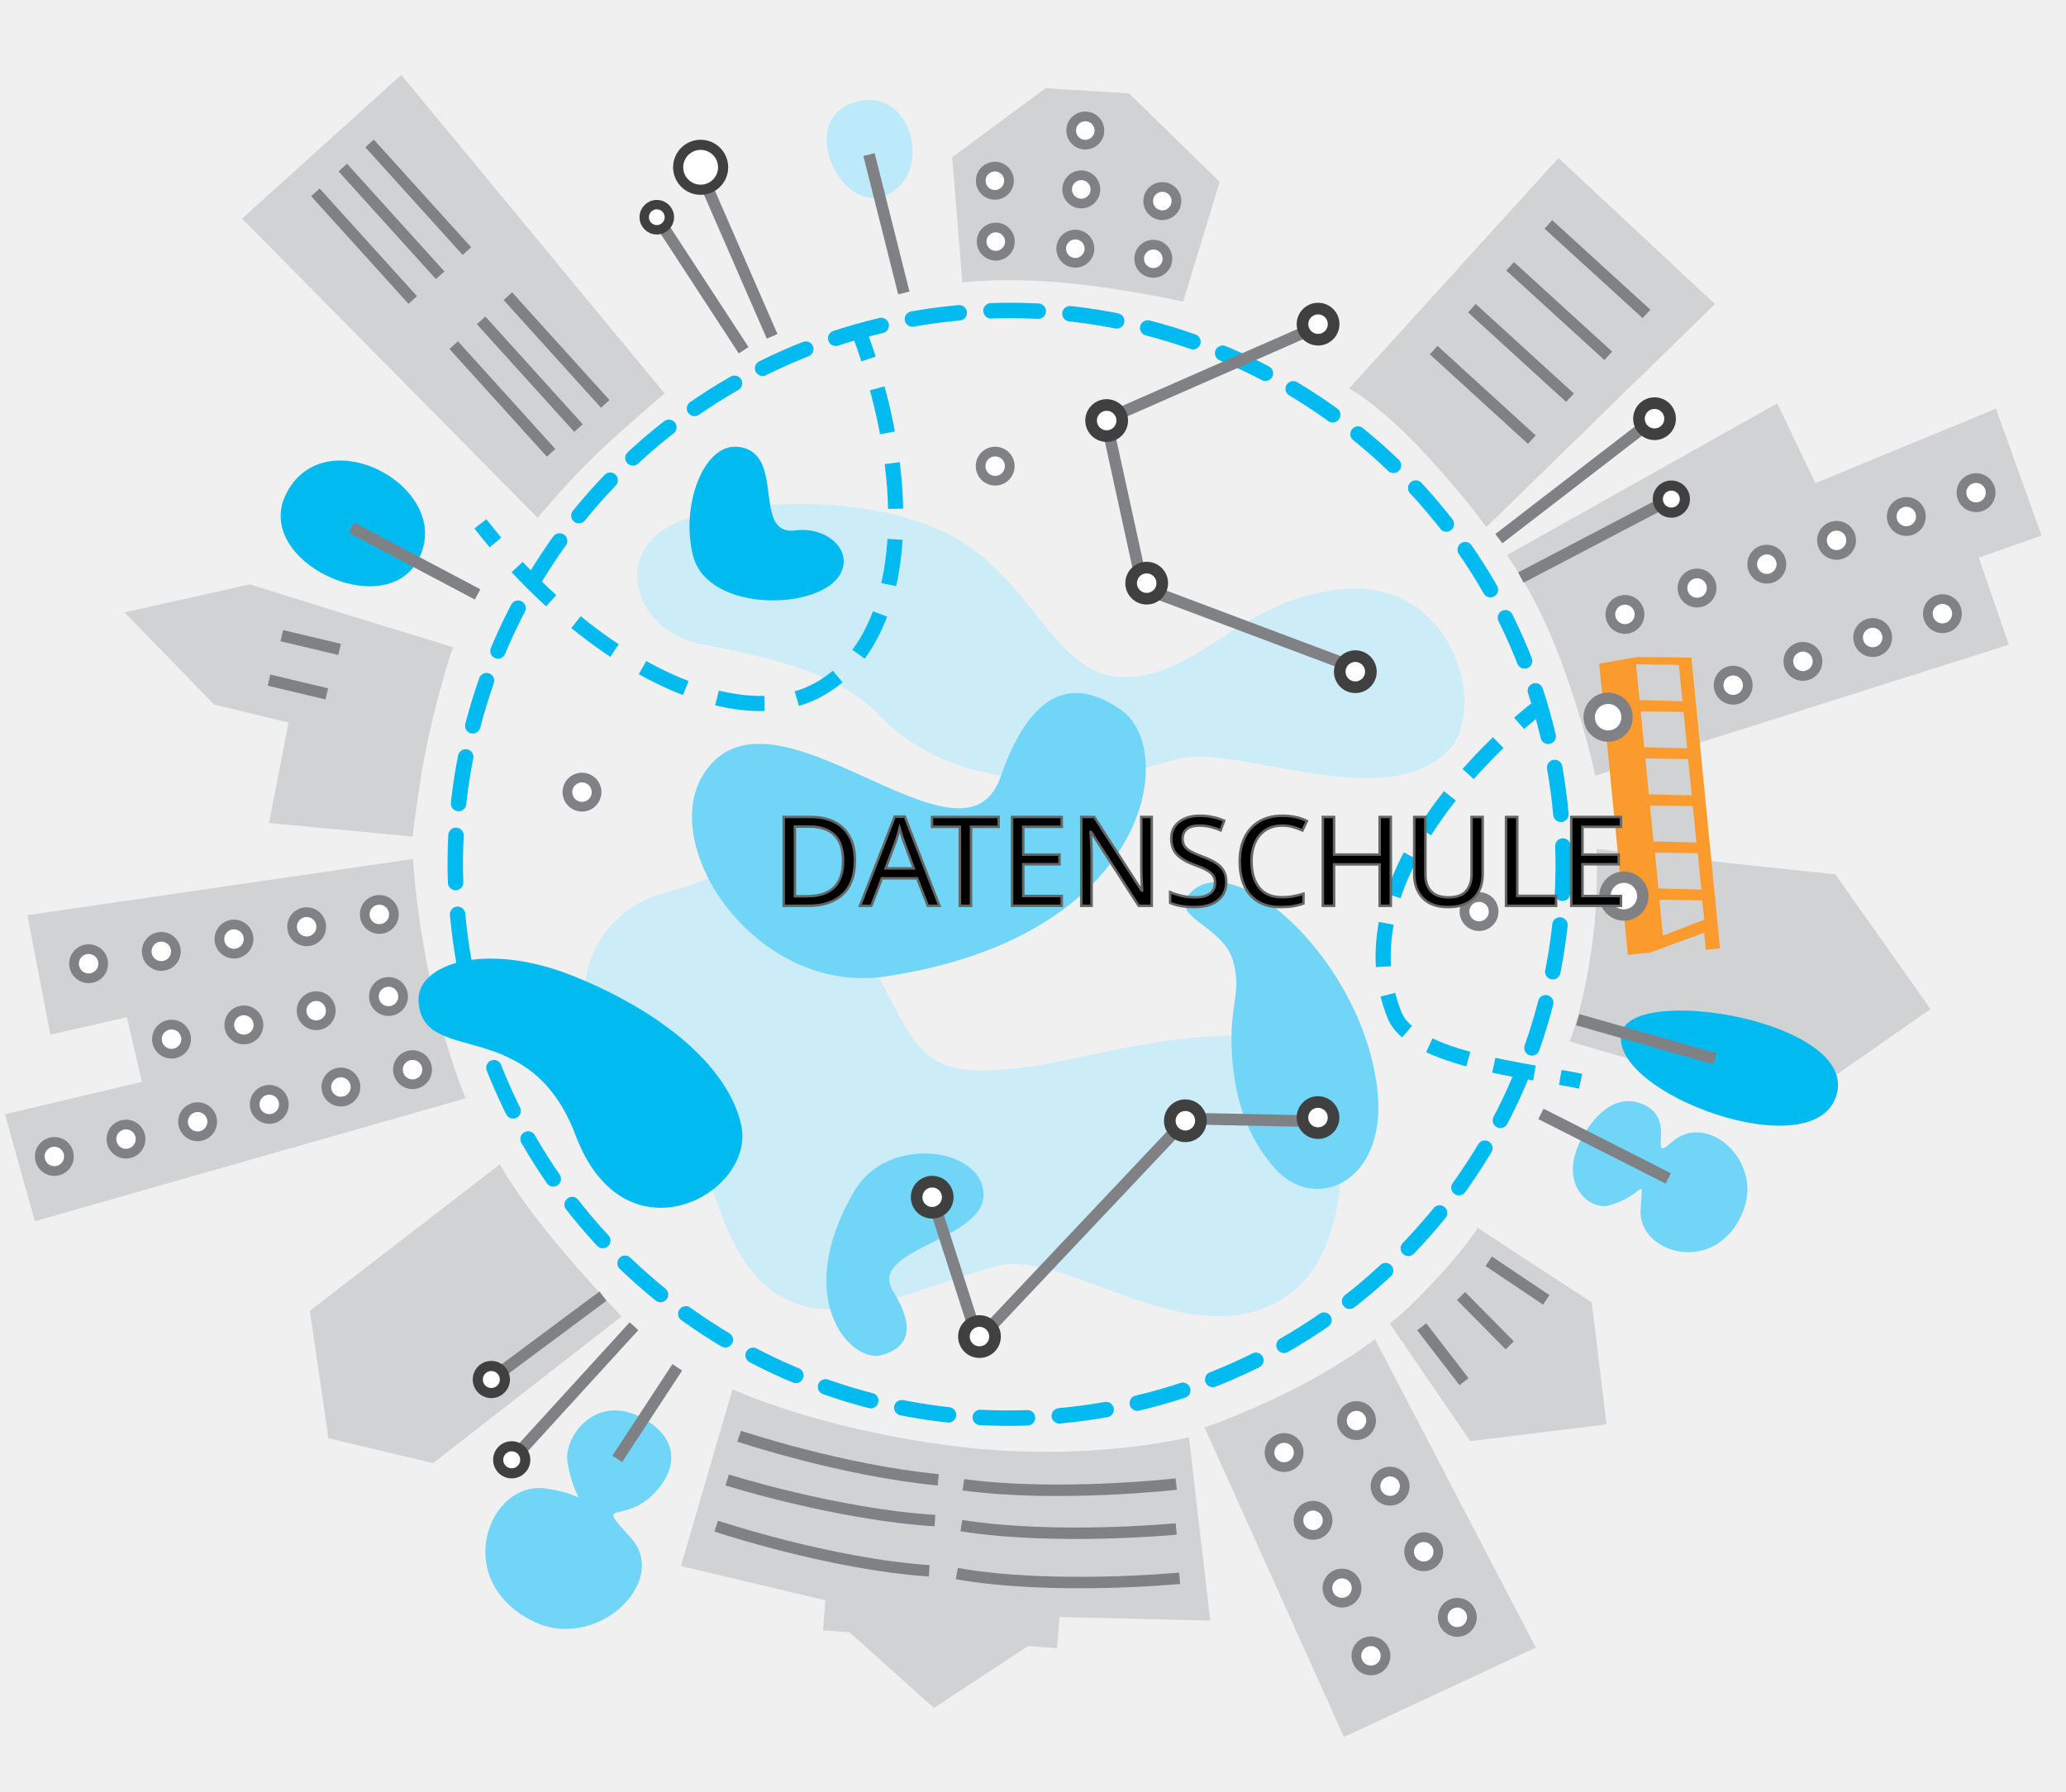
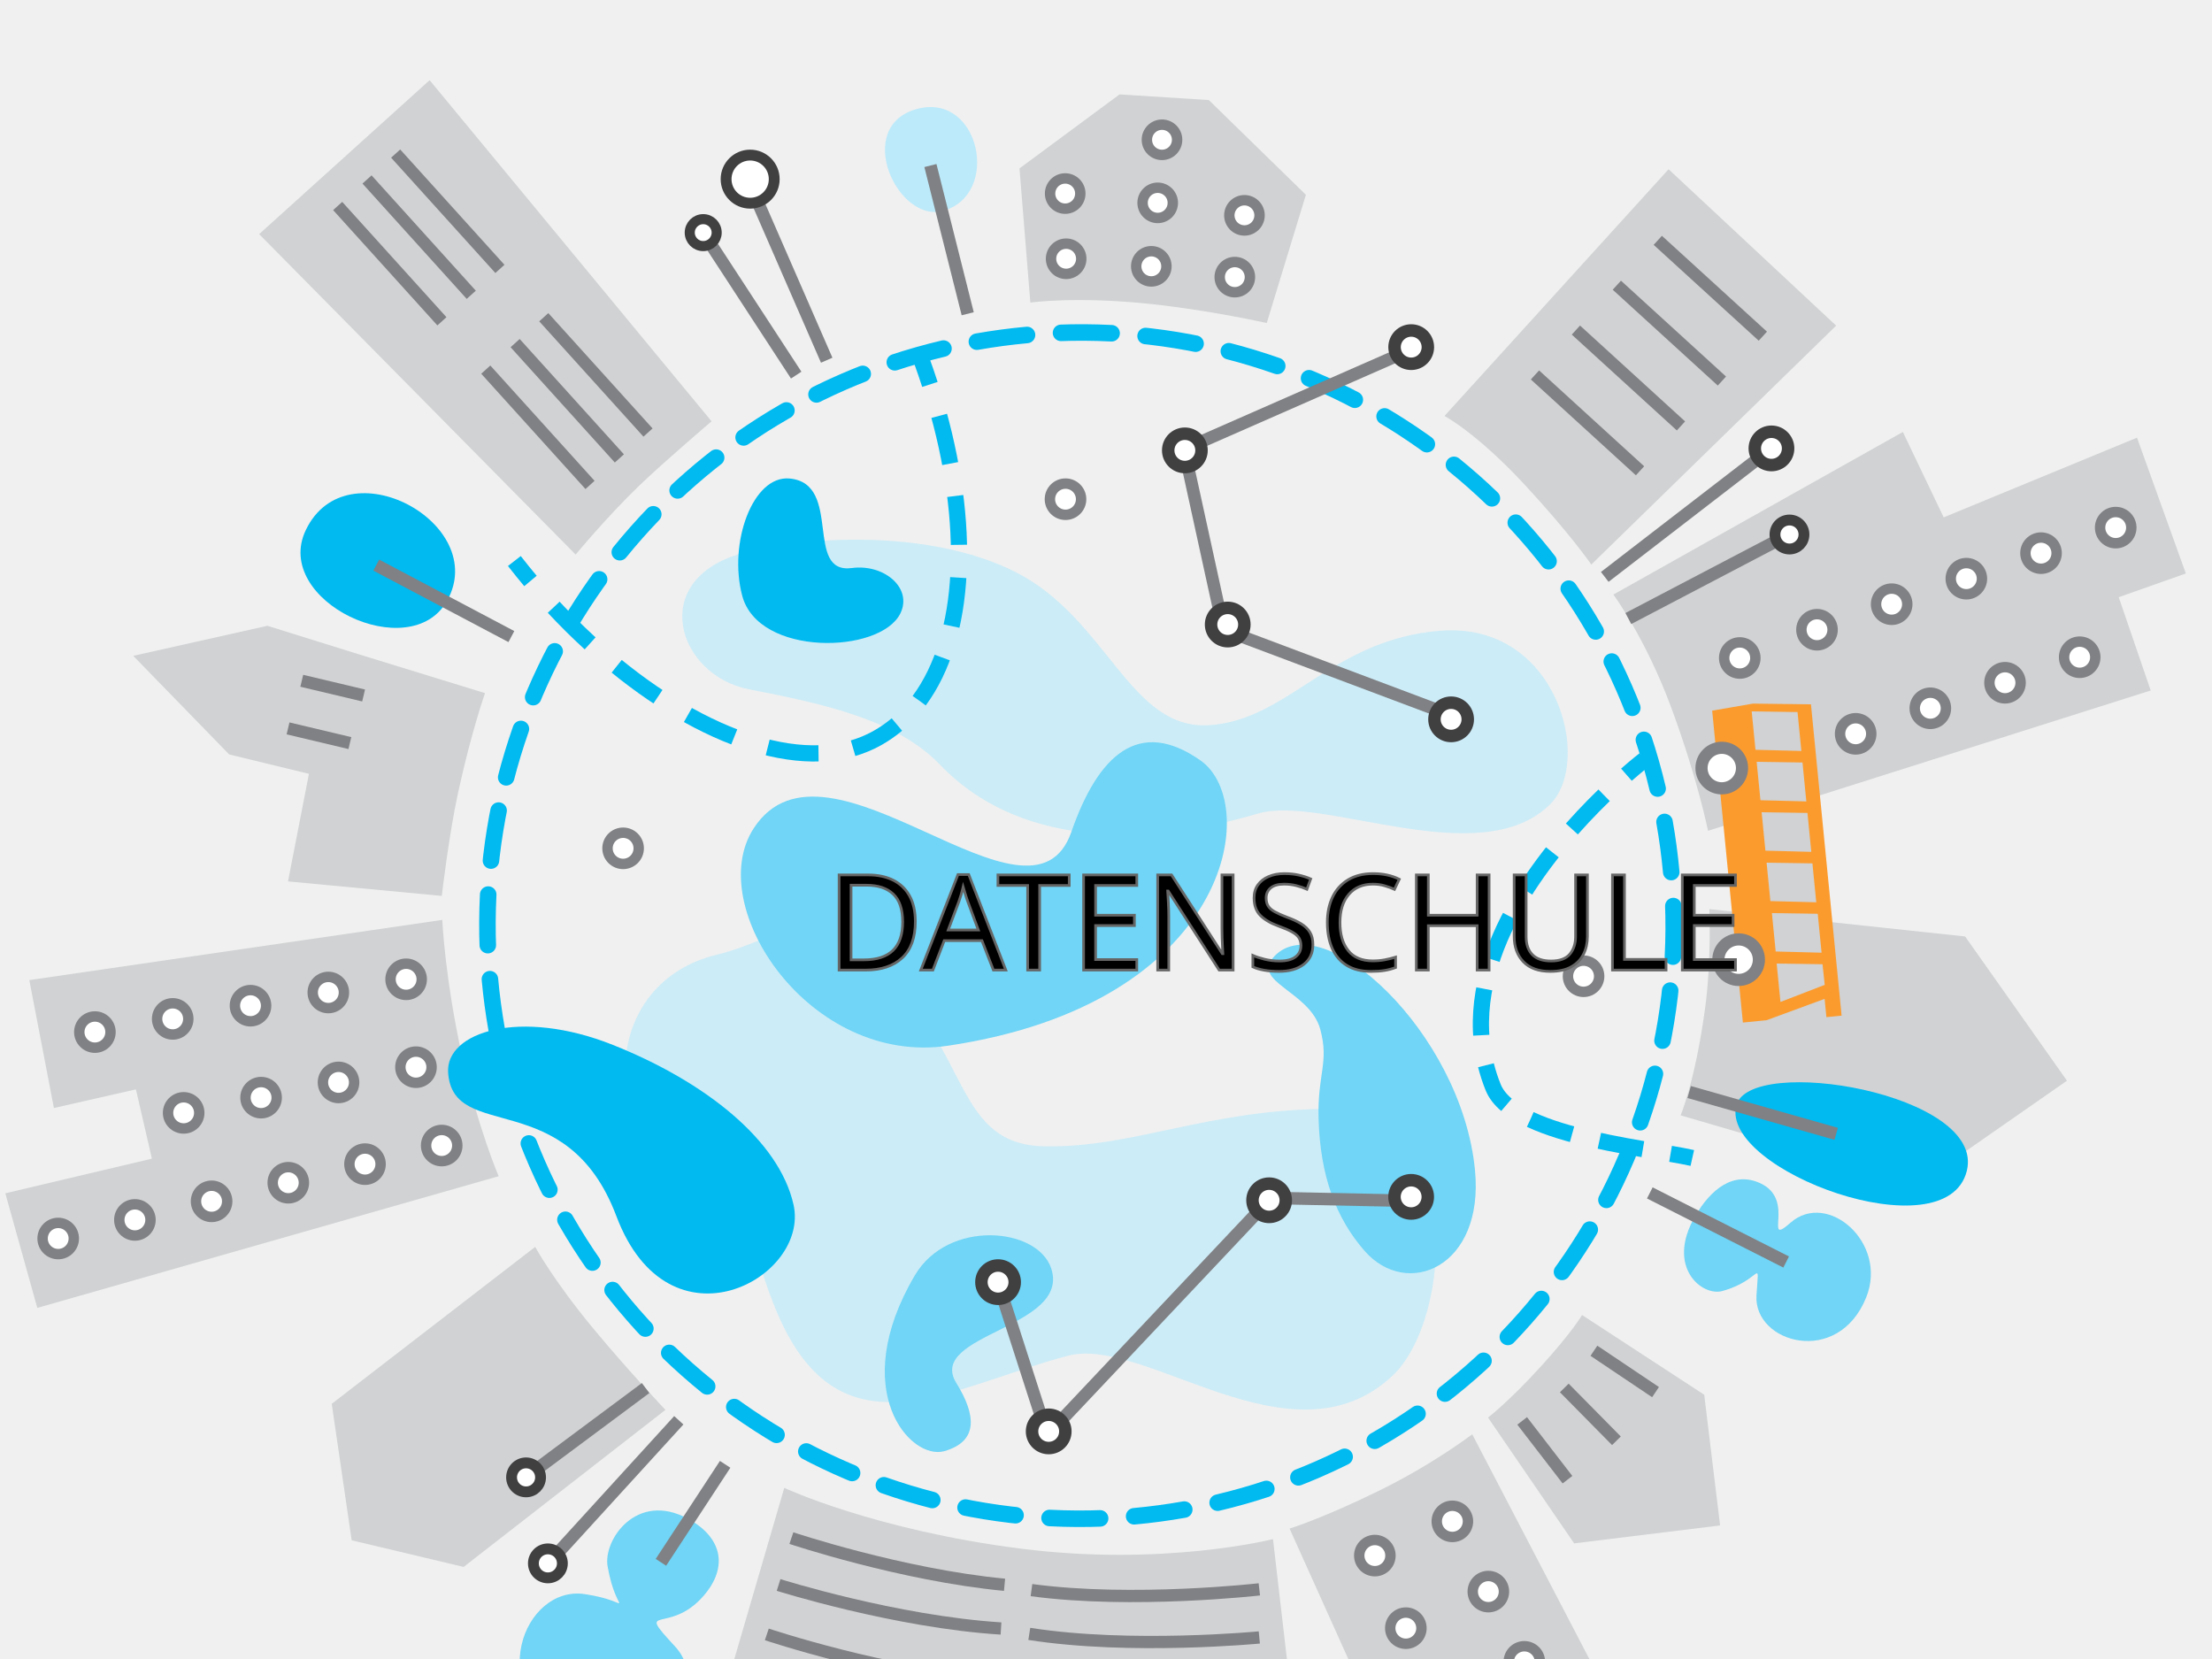
- <svg xmlns="http://www.w3.org/2000/svg" id="keyviz" version="1.1" x="0px" y="0px" preserveAspectRatio="xMinYMin slice" viewBox="100 20 830 720" enable-background="new 0 0 1024 768" xml:space="preserve">
+ <svg xmlns="http://www.w3.org/2000/svg" id="keyviz" version="1.1" width="1024px" height="768px" x="0px" y="0px" preserveAspectRatio="xMinYMin slice" viewBox="100 20 830 720" enable-background="new 0 0 1024 768" xml:space="preserve">
  <defs>
    <style type="text/css">
		  
		  .house path.shape {
			  fill:#D0D2D3;
		  }
		  .house.highlight path.shape {
			  &lt;!--fill: #d3c8a5;--&gt;
		  }
		  .house circle {
			  fill:#FFFFFF;
			  stroke:#808184;
			  stroke-width:3.9;
		  }
		  .house.highlight circle {
			  fill: yellow;
		  }
		  .house circle:hover {
			  fill:#00aeef;
		  }
		  .house line, .house path.line {
			  fill:none;
			  stroke:#808184;
			  stroke-width:4.596;
		  }
		  .house.highlight line, .house.highlight path.line {
			  stroke: green;
		  }

		  .ring path {
			  fill:none;
			  stroke:#00BAF0;
			  stroke-width:6.199;
			  stroke-linecap:round;
		  }

		  .tree line, .lantern line {
			  fill:none;
			  stroke:#808184;
			  stroke-width:4.677;
		  }
		  .lantern circle {
			  fill:#FFFFFF;
			  stroke:#404041;
		  }
		  .lantern.highlight circle {
			  fill: orange;
		  }
		   .lantern circle:hover {
			  fill: yellow;
		  }

		  .bus {
			  cursor: pointer;
		  }

		  .bus polygon.vehicle {
			  fill: #fc9b2d;
			  fill-org:#808184;
		  }
		  .bus circle.tire {
			  fill:#FFFFFF;
			  stroke:#808184;
			  stroke-width:4.563;
		  }
		  .bus circle.tire:hover {
			  fill:#6dcff4;
		  }
		  .bus polygon.window {
			  fill:#D0D2D3;
		  }

		  .inner .window circle {
			  fill:#FFFFFF;
			  stroke:#808184;
			  stroke-width:3.9;
		  }
		  .inner .window circle:hover {
			  fill:#cdeffb;
		  }
		  .inner .line path {
			  fill:none;
			  stroke:#00BAF0;
			  stroke-width:6.081;
			  stroke-linecap=round;
		  }
		  .inner .polyline polyline {
			  fill:none;
			  stroke:#808184;
			  stroke-width:4.677;
		  }
		  .inner .polyline circle {
			  fill:#FFFFFF;
			  stroke:#404041;
			  stroke-width:4.677;
		  }
		  .inner .polyline circle:hover {
			  fill:#cdeffb;
		  }
		  text.logo {
		  	font-family:'OstrichSansHeavy';
		  	font-size: 50px;
		  	font-weight: normal;
 		  	stroke: #666666;
		  }
		  
		</style>
  </defs>
  <g>
    <g class="houses">
      <g class="house house-1">
        <path class="shape" d="M901.859,184.224l-72.535,29.908L814,182.086l-108.602,61.005c0,0,11.938,16.233,21.496,41.878c10.105,27.117,13.996,46.768,13.996,46.768L907,279.086l-12-35l25.184-8.903L901.859,184.224z" />
        <circle cx="893.866" cy="217.974" r="5.856" />
        <circle cx="865.845" cy="227.554" r="5.856" />
        <circle cx="837.825" cy="237.135" r="5.856" />
        <circle cx="809.804" cy="246.714" r="5.856" />
        <circle cx="781.784" cy="256.294" r="5.856" />
        <circle cx="880.353" cy="266.608" r="5.856" />
        <circle cx="852.333" cy="276.187" r="5.856" />
        <circle cx="824.312" cy="285.767" r="5.856" />
        <circle cx="796.292" cy="295.347" r="5.856" />
        <circle cx="752.807" cy="266.895" r="5.856" />
        <circle cx="769.192" cy="304.895" r="5.856" />
      </g>
      <g class="house house-2">
        <path class="shape" d="M837.363,371.384l-95.957-10.258c0,0,0.816,19.41-1.613,37.221c-3.793,27.741-9.195,40.155-9.195,40.155l88.988,26.003l55.996-39L837.363,371.384z" />
      </g>
      <g class="house house-3">
        <path class="shape" d="M739.465,543.342l-45.838-29.918c0,0-3.57,6.252-15.392,19.236c-12.282,13.495-19.892,19.245-19.892,19.245l32.316,47.208l54.766-6.727L739.465,543.342z" />
        <line x1="671.154" y1="553.158" x2="688.156" y2="575.215" />
        <line x1="686.963" y1="540.797" x2="706.525" y2="560.617" />
        <line x1="698.078" y1="526.837" x2="721.199" y2="542.359" />
      </g>
      <g class="house house-4">
        <path class="shape" d="M717,682.086L652.418,558.18c0,0-14.465,11.07-34.42,20.902c-21.598,10.648-34.117,14.477-34.117,14.477l56.023,124.438L717,682.086z" />
        <circle cx="685.468" cy="669.921" r="5.856" />
        <circle cx="671.967" cy="643.565" r="5.856" />
        <circle cx="658.465" cy="617.209" r="5.856" />
        <circle cx="644.964" cy="590.854" r="5.856" />
        <circle cx="650.769" cy="685.397" r="5.856" />
        <circle cx="639.139" cy="658.164" r="5.856" />
        <circle cx="627.509" cy="630.93" r="5.856" />
        <circle cx="615.879" cy="603.697" r="5.855" />
      </g>
      <g class="house house-5">
        <path class="shape" d="M483,601.088c-55-7-88.719-22.801-88.719-22.801l-20.723,71.014l58.021,13.777l-0.923,12.068l10.659,0.816l33.885,30.381l37.835-24.895l11.613,0.889l0.959-12.553l60.606,1.445l-8.554-73.707C577.66,597.523,536.65,607.916,483,601.088" />
        <path class="line" d="M572.533,616.369c0,0-47.414,5.418-85.5,0.283" />
        <path class="line" d="M572.527,634.41c0,0-48.184,4.656-86.307-1.336" />
        <path class="line" d="M573.902,654.219c0,0-50.938,4.924-89.504-1.869" />
        <path class="line" d="M476.934,614.648c-38.683-3.672-79.986-17.51-79.986-17.51" />
        <path class="line" d="M475.601,631.053c-39.611-2.49-83.456-16.332-83.456-16.332" />
        <path class="line" d="M473.307,651.234c-40.181-2.756-85.577-17.967-85.577-17.967" />
      </g>
      <g class="house house-6">
        <path class="shape" d="M300.818,487.863l-76.344,58.883l7.485,51.215l42.004,9.988l75.724-58.924c0,0-14.258-15.035-27.31-30.82C307.449,500.148,300.818,487.863,300.818,487.863" />
      </g>
      <g class="house house-7">
        <path class="shape" d="M273.426,416.485c-6.449-29.111-7.484-51.311-7.484-51.311L111,387.758l9.227,48l30.773-7l6,25.999l-55,13.001l12,43l173.106-49.413C287.106,461.345,279.434,443.601,273.426,416.485" />
        <circle cx="121.838" cy="484.719" r="5.856" />
        <circle cx="150.618" cy="477.743" r="5.856" />
        <circle cx="179.398" cy="470.768" r="5.856" />
        <circle cx="208.177" cy="463.792" r="5.856" />
        <circle cx="236.957" cy="456.815" r="5.856" />
        <circle cx="265.737" cy="449.839" r="5.856" />
        <circle cx="135.608" cy="407.264" r="5.856" />
        <circle cx="164.804" cy="402.313" r="5.856" />
        <circle cx="194" cy="397.361" r="5.856" />
        <circle cx="223.196" cy="392.411" r="5.856" />
        <circle cx="252.392" cy="387.459" r="5.856" />
        <circle cx="168.913" cy="437.579" r="5.856" />
        <circle cx="197.969" cy="431.865" r="5.856" />
        <circle cx="227.026" cy="426.151" r="5.856" />
        <circle cx="256.083" cy="420.438" r="5.856" />
      </g>
      <g class="house house-8">
        <path class="shape" d="M215.922,310.358l-7.852,40.365l57.696,5.443c0,0,2.683-23.058,6.164-38.949c5.066-23.131,10.07-37.131,10.07-37.131l-48.992-15.078l-32.66-10.196L150,266.088l35.996,36.999L215.922,310.358z" />
        <line x1="236.432" y1="280.963" x2="213.232" y2="275.447" />
        <line x1="231.282" y1="298.824" x2="208.083" y2="293.308" />
      </g>
      <g class="house house-9">
        <path class="shape" d="M197.244,107.846L316,228.088c0,0,11.723-14.207,24-26c9.486-9.107,27.002-24,27.002-24l-105.795-128L197.244,107.846z" />
        <line x1="343.147" y1="182.3" x2="304.036" y2="139.029" />
        <line x1="287.576" y1="120.9" x2="248.464" y2="77.629" />
        <line x1="332.401" y1="192.011" x2="293.289" y2="148.74" />
        <line x1="276.829" y1="130.611" x2="237.717" y2="87.34" />
        <line x1="321.389" y1="201.962" x2="282.277" y2="158.691" />
        <line x1="265.817" y1="140.562" x2="226.705" y2="97.292" />
      </g>
      <g class="house house-10">
        <path class="shape" d="M590.004,93.088l-36.426-35.549l-33.5-2.115l-37.539,27.769l4.074,50.334c0,0,17.395-2.439,45.391,0.561c22.203,2.379,43.312,7.118,43.312,7.118L590.004,93.088z" />
        <circle cx="499.688" cy="92.629" r="5.672" />
        <circle cx="534.4" cy="96.117" r="5.672" />
        <circle cx="536.013" cy="72.451" r="5.672" />
        <circle cx="566.947" cy="100.804" r="5.672" />
        <circle cx="500.047" cy="117.094" r="5.672" />
        <circle cx="532.007" cy="119.93" r="5.672" />
        <circle cx="563.335" cy="123.985" r="5.672" />
      </g>
      <g class="house house-11">
        <path class="shape" d="M697.107,231.834l91.859-89.643L726.1,83.506l-84.098,92.582c0,0,11.877,6.148,30.17,25.861C689.002,220.086,697.107,231.834,697.107,231.834" />
        <line x1="691.322" y1="143.851" x2="730.743" y2="179.816" />
        <line x1="706.683" y1="127.015" x2="746.104" y2="162.979" />
        <line x1="675.962" y1="160.688" x2="715.383" y2="196.652" />
        <line x1="722.043" y1="110.178" x2="761.464" y2="146.143" />
      </g>
    </g>
    <g class="ring">
      <path stroke-dasharray="18.991,12.792" d="M556.896,583.844C661.787,559.059,734.372,461.771,727.581,353.6" />
      <path fill="none" stroke="#00BAF0" stroke-width="6.199" stroke-linecap="round" stroke-dasharray="18.991,12.792" d="M721.985,315.881c-24.784-104.893-122.071-177.477-230.243-170.686" />
      <path fill="none" stroke="#00BAF0" stroke-width="6.199" stroke-linecap="round" stroke-dasharray="18.991,12.792" d="M454.022,150.789c-104.892,24.785-177.477,122.072-170.686,230.244" />
      <path fill="none" stroke="#00BAF0" stroke-width="6.199" stroke-linecap="round" stroke-dasharray="18.991,12.792" d="M288.933,418.752c24.785,104.896,122.072,177.478,230.243,170.688" />
      <path fill="none" stroke="#00BAF0" stroke-width="6.199" stroke-linecap="round" d="M525.553,588.945c3.137-0.285,6.281-0.641,9.434-1.062c3.153-0.422,6.28-0.906,9.383-1.455 M283.83,387.41c0.286,3.137,0.64,6.283,1.062,9.436c0.422,3.15,0.907,6.277,1.457,9.381 M485.366,145.686c-3.137,0.287-6.282,0.641-9.434,1.062c-3.152,0.422-6.28,0.909-9.383,1.456 M727.09,347.225c-0.287-3.139-0.642-6.285-1.063-9.436c-0.422-3.152-0.908-6.279-1.456-9.38" />
    </g>
    <g class="bus">
      <polygon class="vehicle" points="757.744,284.016 742.451,286.655 753.977,403.686 762.857,402.811 784.638,394.798 785.313,401.652 791.017,401.091 779.513,284.279" />
      <circle class="tire" cx="746.053" cy="308.194" r="7.605" />
      <circle class="tire" cx="752.381" cy="380.093" r="7.605" />
      <polygon class="window" points="774.479,287.182 757.277,286.92 758.698,301.337 775.918,301.786" />
      <polygon class="window" fill="#D0D2D3" points="776.343,306.107 759.142,305.846 760.562,320.263 777.781,320.711" />
      <polygon class="window" fill="#D0D2D3" points="778.208,325.033 761.006,324.771 762.426,339.188 779.646,339.637" />
      <polygon class="window" fill="#D0D2D3" points="780.07,343.958 762.869,343.696 764.289,358.113 781.508,358.562" />
      <polygon class="window" fill="#D0D2D3" points="782.062,362.871 764.859,362.609 766.279,377.026 783.5,377.475" />
      <polygon class="window" fill="#D0D2D3" points="783.851,381.804 766.649,381.542 768.069,395.959 784.689,389.546" />
    </g>
    <g class="tree tree-1">
      <path fill="#00BAF0" d="M751.491,434.869c4.838-19.406,93.764-4.615,86.504,24.495C830.255,490.412,745.442,459.126,751.491,434.869" />
      <line x1="733.824" y1="429.756" x2="788.986" y2="445.444" />
    </g>
    <g class="tree tree-2">
      <path fill="#70D5F6" d="M746.184,504.44c-7.59,2.034-21.154-8.979-10.154-28.031c5.934-10.275,14.465-17.054,24.492-12.419c13.613,6.294,0.652,24.179,11.361,14.776c13.824-12.136,36.6,7.522,28.371,28.023c-10.537,26.249-42.25,17.177-41.178-0.68C759.99,490.906,761.211,500.415,746.184,504.44" />
      <line x1="719.051" y1="467.612" x2="770.207" y2="493.537" />
    </g>
    <g class="tree tree-3">
      <path fill="#70D5F6" d="M328,607.801c-1.772-10.051,10.953-28.256,30-18c13,7,15.395,18.162,6,29c-13,15-26,2.418-10.697,19.01c16.194,17.559-13.875,46.5-39.466,33.533c-32.766-16.602-17.44-56.604,5.54-53.195C338.944,621.053,331.508,627.697,328,607.801" />
      <line x1="348" y1="606.221" x2="372.092" y2="569.455" />
    </g>
    <g class="tree tree-4">
      <path fill="#00BAF0" d="M267.777,245.395c-13.777,24.691-65.775,0.109-53.025-26.512C230.035,186.979,283.923,216.455,267.777,245.395" />
      <line x1="291.881" y1="258.861" x2="241.186" y2="232.048" />
    </g>
    <g class="tree tree-5">
      <path fill="#BCEAFA" d="M454,99.088c-17.299,4.961-34.165-31.993-9.613-38.288C467.644,54.836,475.621,92.888,454,99.088" />
      <line x1="463.111" y1="137.73" x2="449.115" y2="82.114" />
    </g>
    <g class="lantern lantern-1">
      <line x1="306.889" y1="605.334" x2="354.703" y2="552.926" />
      <circle stroke-width="4.069" cx="305.583" cy="606.617" r="5.437" />
    </g>
    <g class="lantern lantern-2">
      <line x1="293.15" y1="577.365" x2="342.25" y2="540.838" />
      <circle fill="#FFFFFF" stroke="#404041" stroke-width="4.069" cx="297.392" cy="574.349" r="5.437" />
    </g>
    <g class="lantern lantern-3">
      <line x1="367.412" y1="112.723" x2="398.752" y2="160.752" />
      <circle fill="#FFFFFF" stroke="#404041" stroke-width="3.781" cx="363.865" cy="107.284" r="5.053" />
    </g>
    <g class="lantern lantern-4">
      <line x1="381.999" y1="90.508" x2="410.201" y2="155.16" />
      <circle fill="#FFFFFF" stroke="#404041" stroke-width="4.069" cx="381.479" cy="87.22" r="9.029" />
    </g>
    <g class="lantern lantern-5">
      <line x1="758.336" y1="193.156" x2="702.147" y2="236.465" />
      <circle fill="#FFFFFF" stroke="#404041" stroke-width="4.677" cx="764.696" cy="188.253" r="6.25" />
    </g>
    <g class="lantern lantern-6">
      <line x1="765.211" y1="223.69" x2="710.998" y2="252.088" />
      <circle fill="#FFFFFF" stroke="#404041" stroke-width="4.069" cx="771.458" cy="220.56" r="5.436" />
    </g>
    <g class="inner">
      <g class="window">
        <circle cx="333.807" cy="338.312" r="5.855" />
      </g>
      <g class="window">
        <circle cx="694.193" cy="386.312" r="5.856" />
      </g>
      <g class="window">
        <circle cx="499.807" cy="207.312" r="5.856" />
      </g>
      <g class="cloud-1" opacity="0.68">
        <path fill="#BCEAFA" d="M622.291,536.417c23.406-21.635,26.951-100.248-22.566-100.337c-46.033-0.083-74.299,14.707-107.84,14.049c-33.545-0.66-27.932-35.364-59.852-64.931c-30.818-28.543-37.547-13.174-63.119-6.956c-42.771,10.398-42.842,64.416-15.027,75.232c27.812,10.816,26.525,34.122,38.533,60.951c23.799,53.167,64.56,25.903,108.207,14.309C529.727,521.003,584.453,571.391,622.291,536.417" />
      </g>
      <g class="cloud-2" opacity="0.68">
        <path fill="#BCEAFA" d="M681.625,321.822c16.215-16.036,2.816-68.575-41.141-65.154c-40.863,3.18-56.838,33.518-86.738,35.437c-29.904,1.92-38.217-40.073-72.762-57.495c-33.351-16.82-81.048-12.991-102.433-7.059c-35.762,9.924-24.457,45.859,2.498,51.098c26.955,5.24,55.263,11.196,71.568,28.199c32.303,33.692,83.15,29.194,119.436,18.413C596.246,318.074,655.41,347.743,681.625,321.822" />
      </g>
      <g class="cloud-3">
        <path fill="#70D5F6" d="M455.822,412.365c-51.932,7.751-91.986-52.248-73.044-81.51c27.46-42.417,103.978,45.169,119.238,1.271c10.001-28.773,25.285-43.028,48.406-26.809C573.543,321.535,561.721,396.562,455.822,412.365" />
      </g>
      <g class="cloud-4">
        <path fill="#70D5F6" d="M443.276,498.543c12.48-21.176,46.11-18.072,51.175-2.561c7.342,22.488-47.067,24.523-35.592,43.01c7.522,12.114,8.206,21.875-4.507,25.508C441.64,568.133,417.826,541.729,443.276,498.543" />
      </g>
      <g class="cloud-5">
        <path fill="#00BAF0" d="M378.512,243.575c-5.305-19.89,4.006-45.353,17.813-44.021c20.017,1.932,5.191,36.019,23.384,33.583c11.924-1.595,22.826,7.462,18.129,17.03C430.333,265.433,384.623,266.496,378.512,243.575" />
      </g>
      <g class="cloud-6">
        <path fill="#70D5F6" d="M653.449,459.016c3.551,36.49-25.449,48.49-41.332,30.445c-10.789-12.262-16.789-28.227-17.354-49.83c-0.438-16.785,4.004-20.848,0.652-33.359c-3.875-14.459-26.385-17.826-17.256-27.445C596.305,359.719,648.408,407.205,653.449,459.016" />
      </g>
      <g class="cloud-7">
        <path fill="#00BAF0" d="M330.001,412.088c-34.765-13.869-62.912-4.879-61.849,10.428c1.848,26.572,44.562,4.512,63.129,53.801c19.688,52.266,72.654,23.352,66.47-4.297C392.368,447.961,364.766,425.957,330.001,412.088" />
      </g>
      <g class="line line-1">
        <path stroke-dasharray="17.491,11.41" d="M701.893,318.418c-19.855,19.242-51.551,56.773-45.461,95.699" />
        <path stroke-dasharray="16.621,10.54" d="M674.223,440.066c13.307,6.223,32.908,9.555,47.42,11.996" />
        <path d="M726.836,452.949c3.156,0.543,5.93,1.055,8.162,1.555 M657.57,419.707c0.695,2.762,1.594,5.535,2.711,8.305c0.977,2.414,2.701,4.586,4.996,6.543M717,305.09c0,0-2.596,1.984-6.719,5.594" />
      </g>
      <g class="line line-2">
        <path stroke-dasharray="19.248,13.167" d="M307.764,247.859c34.078,36.57,75.357,58.773,105.908,54.273" />
        <path stroke-dasharray="18.387,12.306" d="M444.922,282.891c17.754-24.004,19.637-66.316,5.826-112.77" />
        <path d="M448.924,164.246c-0.934-2.89-1.926-5.789-2.981-8.699 M420.1,300.742c3.103-0.906,6.068-2.129,8.871-3.683c2.699-1.496,5.22-3.235,7.566-5.199M293.002,230.508c1.975,2.547,3.992,5.039,6.041,7.488" />
      </g>
      <g class="polyline line-3">
        <polyline points="625.91,470.506 576.91,469.506 492.91,558.506 473.91,499.506" />
        <circle cx="629.5" cy="469.095" r="6.25" />
        <circle cx="576.208" cy="470.373" r="6.25" />
        <circle cx="474.5" cy="501.095" r="6.25" />
        <circle cx="493.5" cy="557.095" r="6.25" />
      </g>
      <g class="polyline line-4">
        <polyline points="644.554,288.387 559.121,256.273 544.307,188.538 630.382,150.746" />
        <circle cx="644.492" cy="289.915" r="6.25" />
        <circle cx="560.674" cy="254.339" r="6.25" />
        <circle cx="544.591" cy="188.994" r="6.25" />
        <circle cx="629.524" cy="150.255" r="6.25" />
      </g>
    </g>
    <text class="logo" x="410" y="384">DATENSCHULE</text>
  </g>
</svg>
